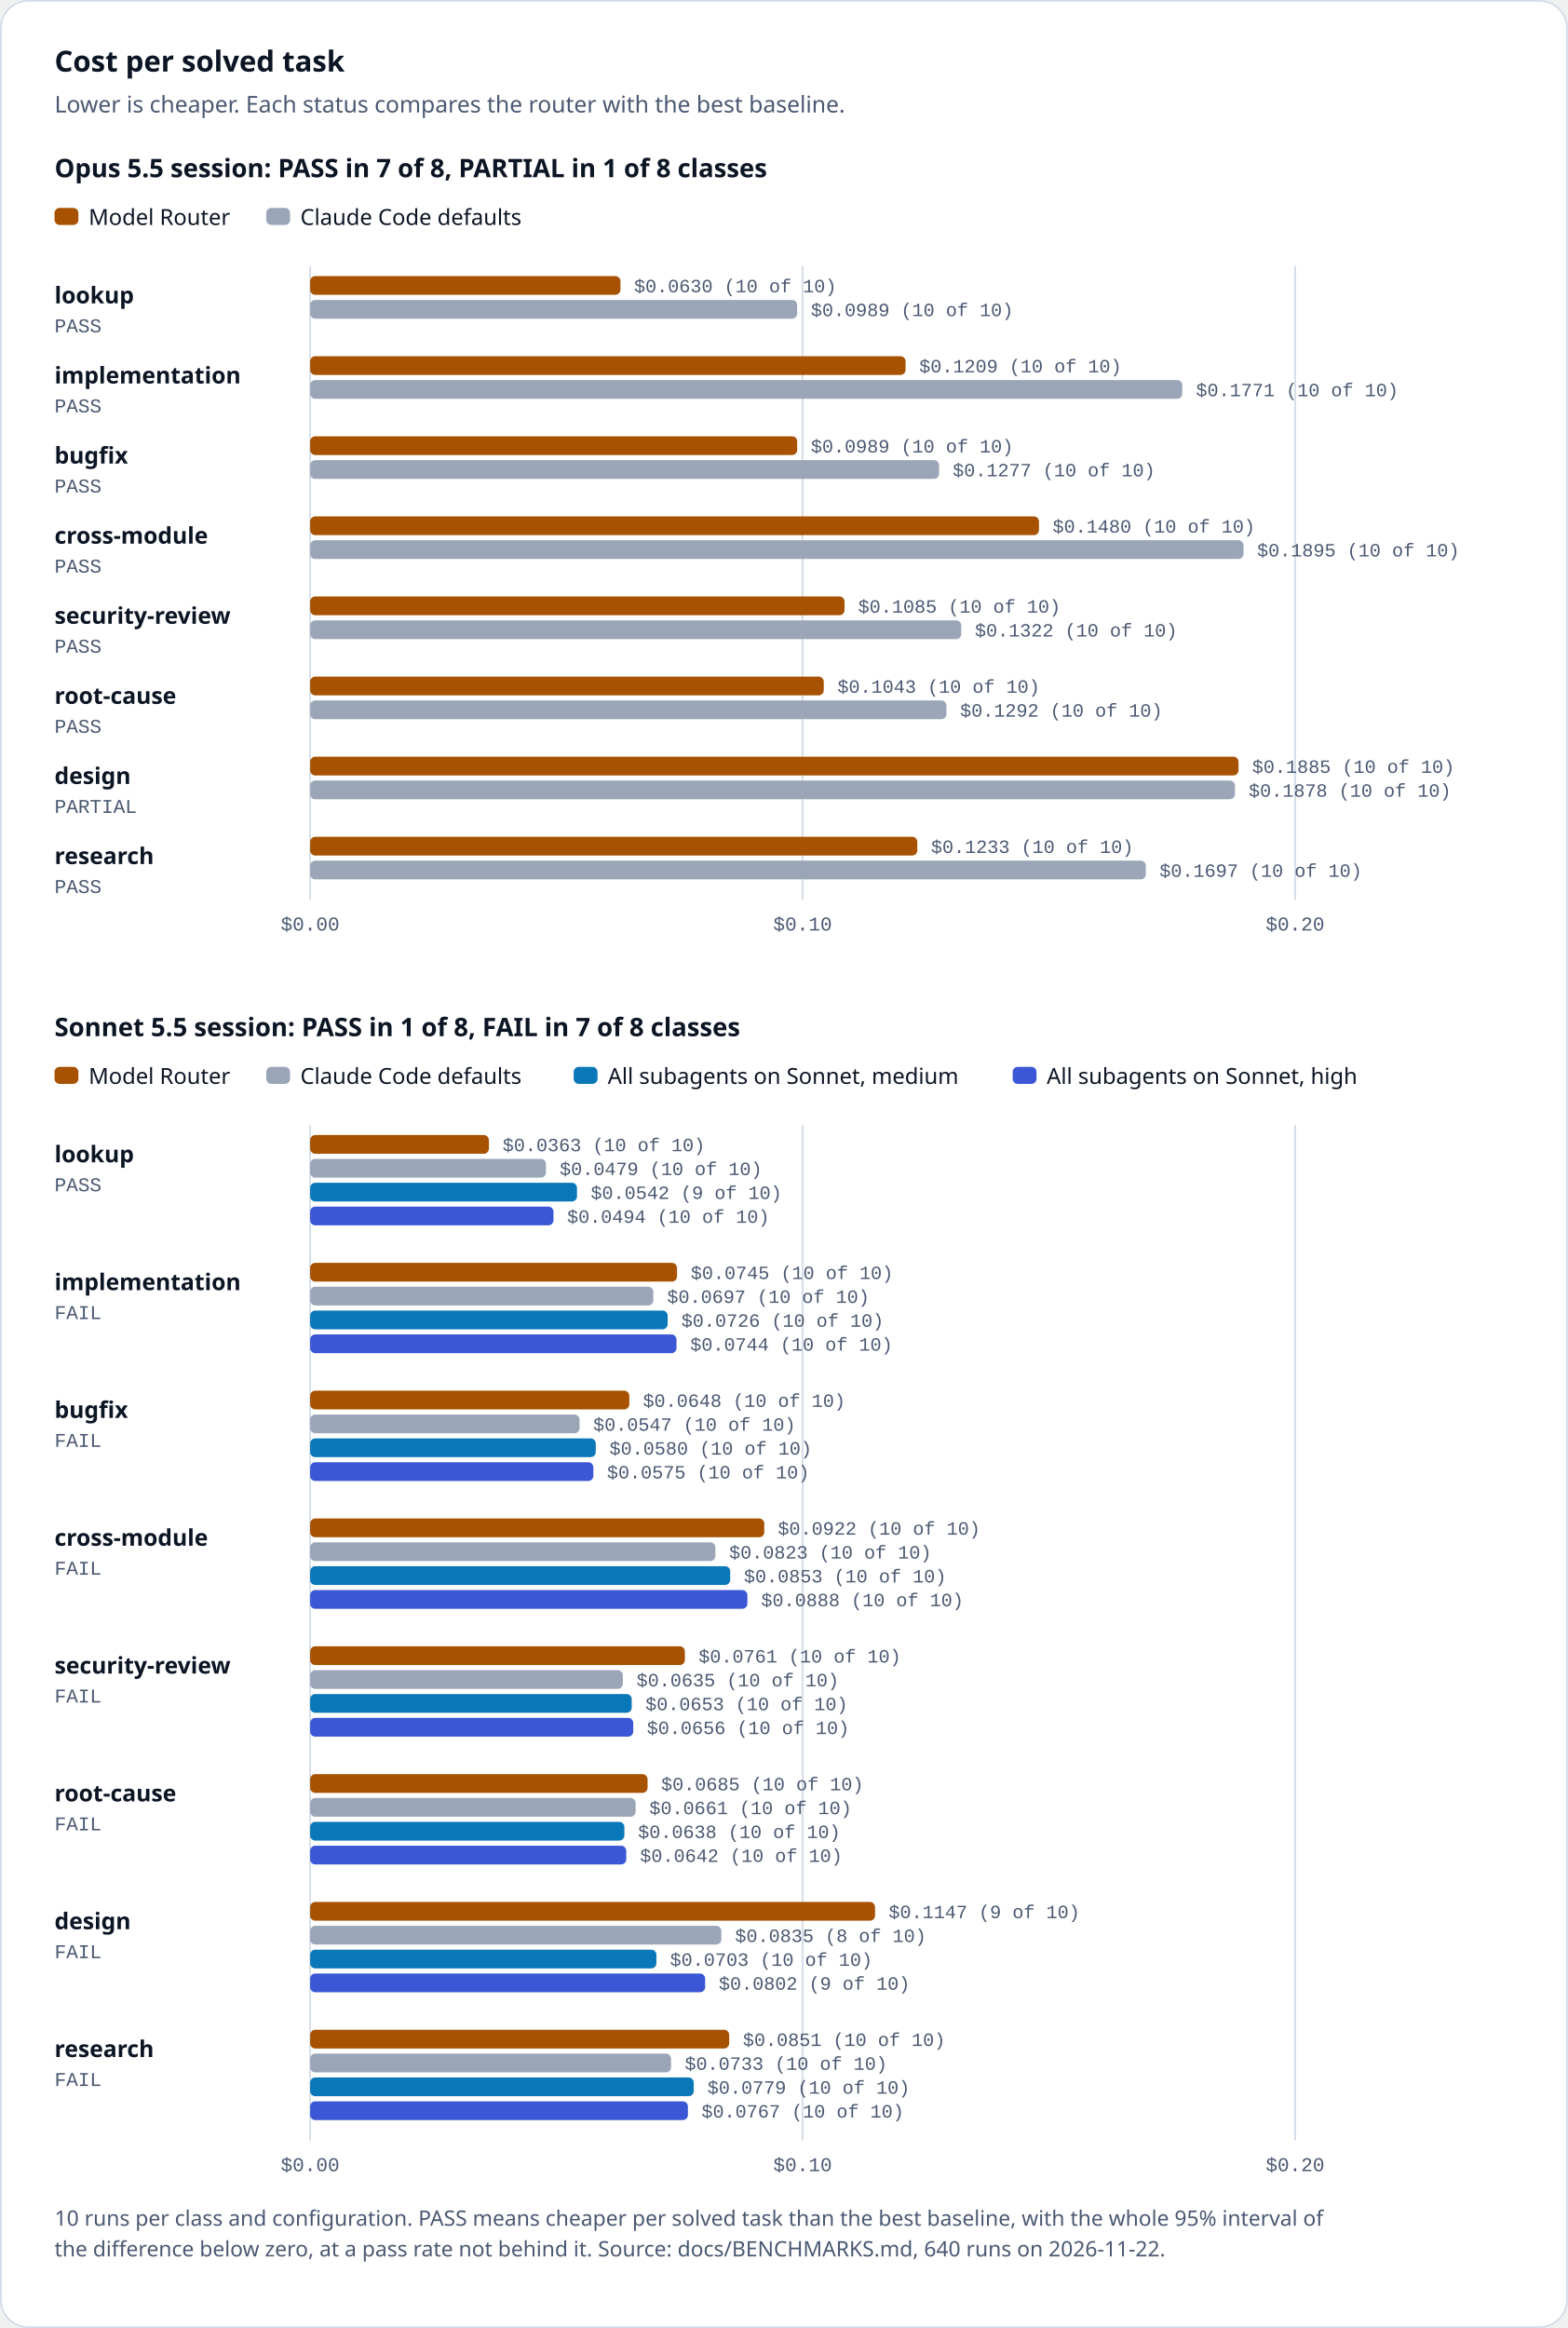
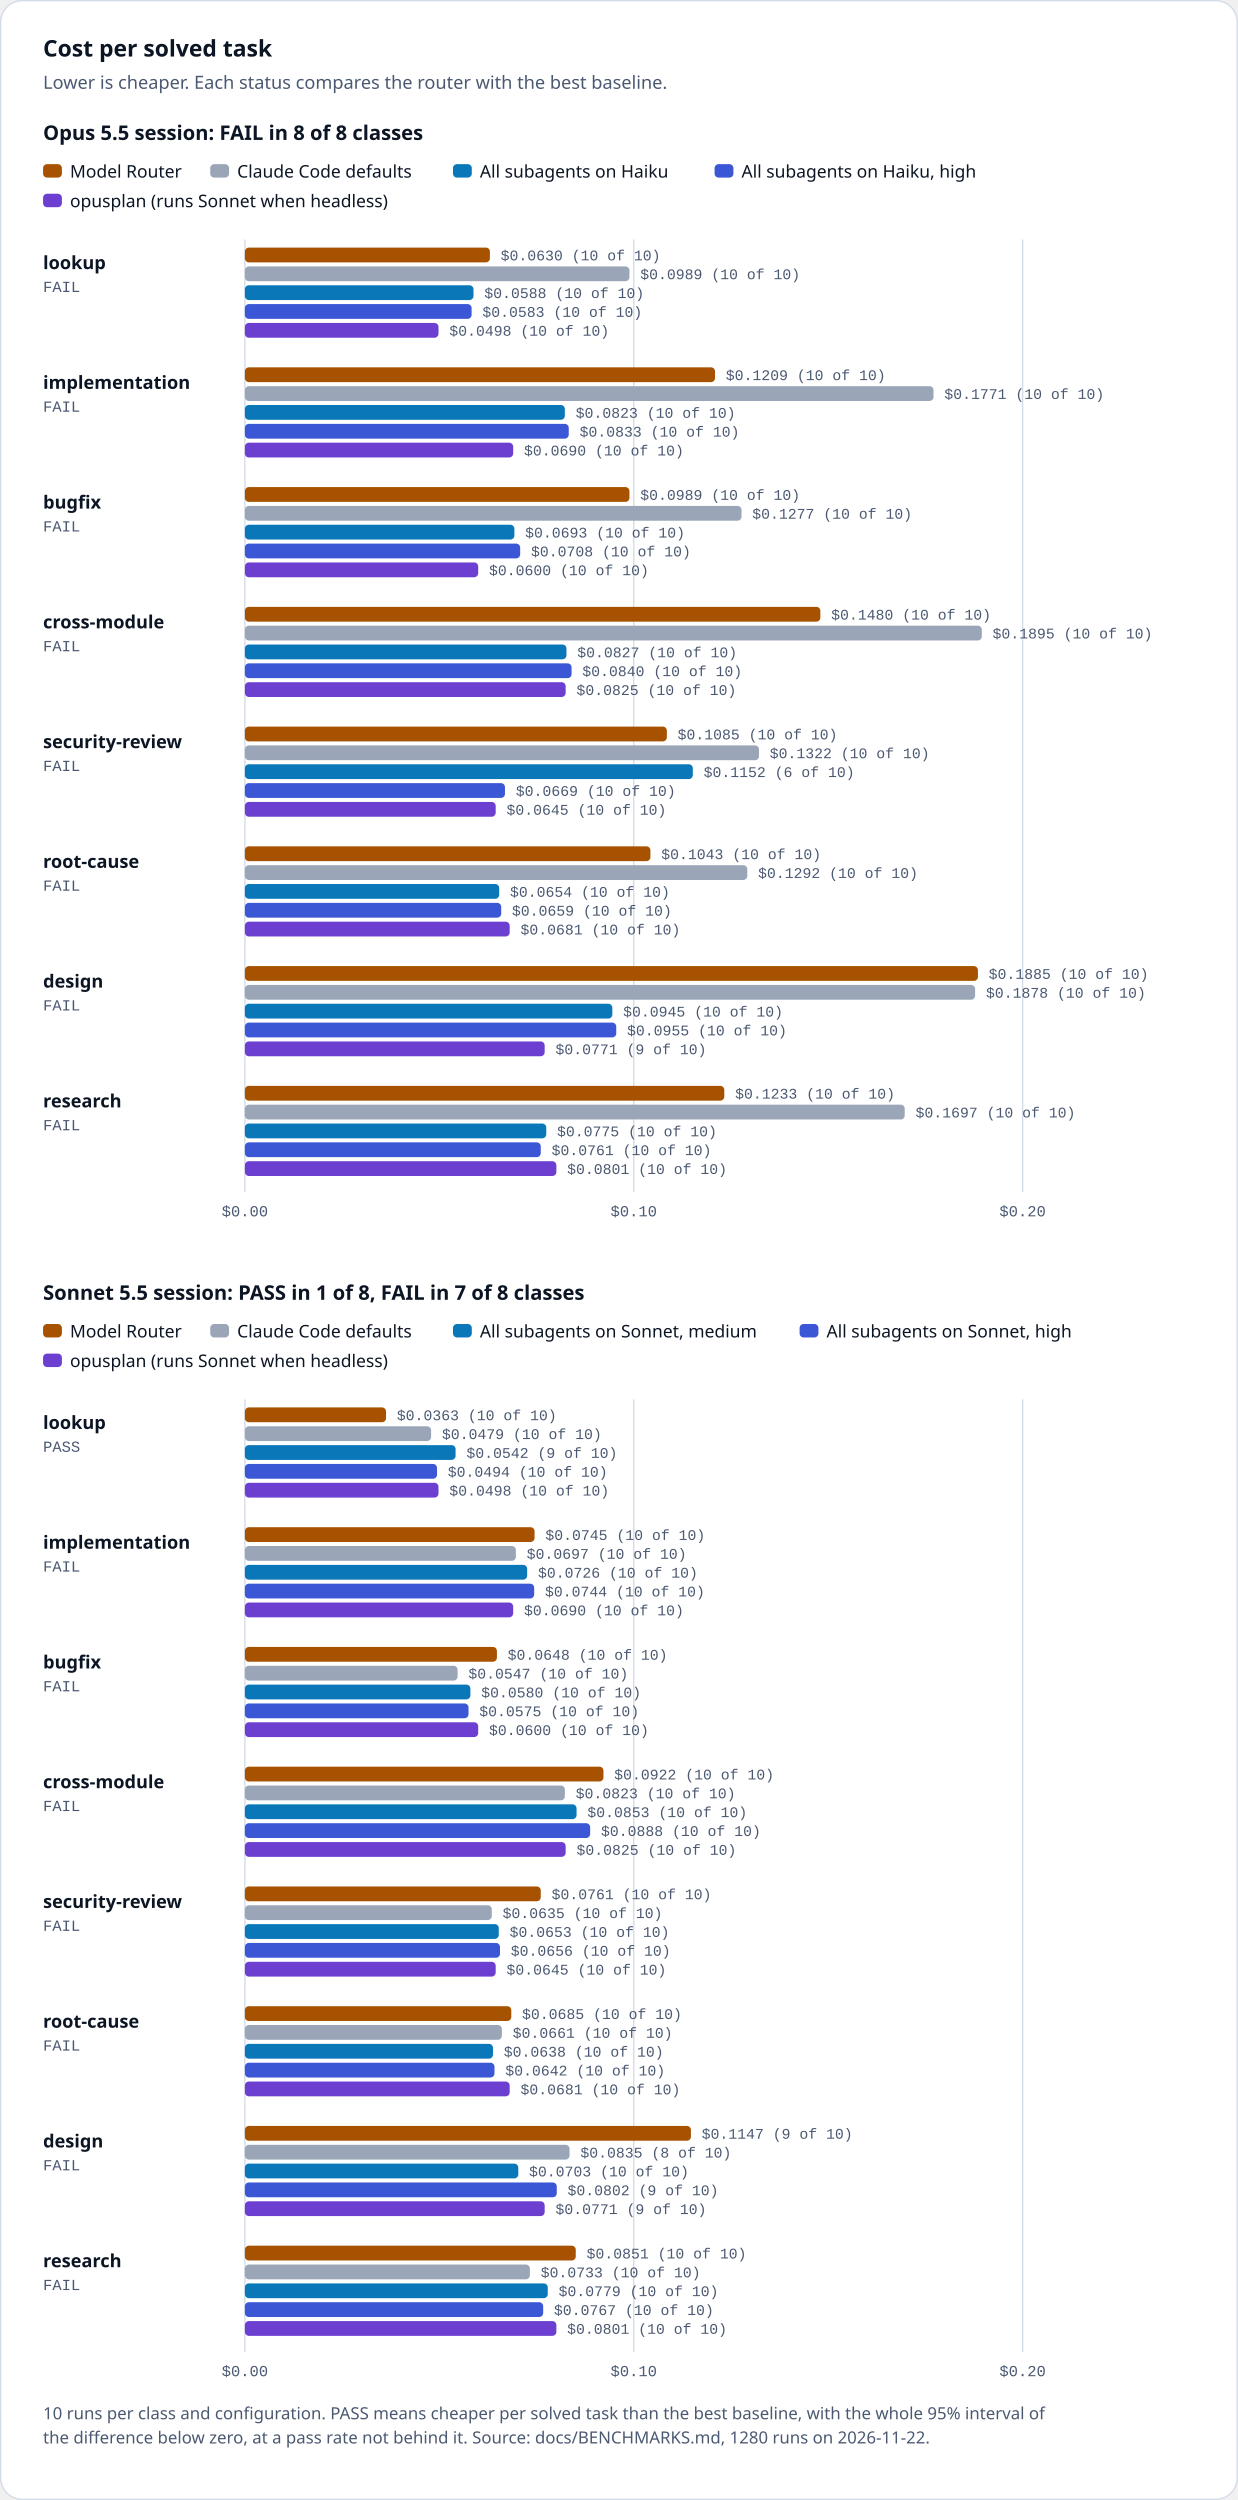
- <svg xmlns="http://www.w3.org/2000/svg" viewBox="0 0 920 1366" width="920" height="1366" role="img" aria-label="Cost per solved task, from docs/BENCHMARKS.md, lower is cheaper. Opus 5.5 session, lookup, PASS: Model Router $0.0630 (10 of 10 solved), Claude Code defaults $0.0989 (10 of 10 solved); Opus 5.5 session, implementation, PASS: Model Router $0.1209 (10 of 10 solved), Claude Code defaults $0.1771 (10 of 10 solved); Opus 5.5 session, bugfix, PASS: Model Router $0.0989 (10 of 10 solved), Claude Code defaults $0.1277 (10 of 10 solved); Opus 5.5 session, cross-module, PASS: Model Router $0.1480 (10 of 10 solved), Claude Code defaults $0.1895 (10 of 10 solved); Opus 5.5 session, security-review, PASS: Model Router $0.1085 (10 of 10 solved), Claude Code defaults $0.1322 (10 of 10 solved); Opus 5.5 session, root-cause, PASS: Model Router $0.1043 (10 of 10 solved), Claude Code defaults $0.1292 (10 of 10 solved); Opus 5.5 session, design, PARTIAL: Model Router $0.1885 (10 of 10 solved), Claude Code defaults $0.1878 (10 of 10 solved); Opus 5.5 session, research, PASS: Model Router $0.1233 (10 of 10 solved), Claude Code defaults $0.1697 (10 of 10 solved); Sonnet 5.5 session, lookup, PASS: Model Router $0.0363 (10 of 10 solved), Claude Code defaults $0.0479 (10 of 10 solved), All subagents on Sonnet, medium $0.0542 (9 of 10 solved), All subagents on Sonnet, high $0.0494 (10 of 10 solved); Sonnet 5.5 session, implementation, FAIL: Model Router $0.0745 (10 of 10 solved), Claude Code defaults $0.0697 (10 of 10 solved), All subagents on Sonnet, medium $0.0726 (10 of 10 solved), All subagents on Sonnet, high $0.0744 (10 of 10 solved); Sonnet 5.5 session, bugfix, FAIL: Model Router $0.0648 (10 of 10 solved), Claude Code defaults $0.0547 (10 of 10 solved), All subagents on Sonnet, medium $0.0580 (10 of 10 solved), All subagents on Sonnet, high $0.0575 (10 of 10 solved); Sonnet 5.5 session, cross-module, FAIL: Model Router $0.0922 (10 of 10 solved), Claude Code defaults $0.0823 (10 of 10 solved), All subagents on Sonnet, medium $0.0853 (10 of 10 solved), All subagents on Sonnet, high $0.0888 (10 of 10 solved); Sonnet 5.5 session, security-review, FAIL: Model Router $0.0761 (10 of 10 solved), Claude Code defaults $0.0635 (10 of 10 solved), All subagents on Sonnet, medium $0.0653 (10 of 10 solved), All subagents on Sonnet, high $0.0656 (10 of 10 solved); Sonnet 5.5 session, root-cause, FAIL: Model Router $0.0685 (10 of 10 solved), Claude Code defaults $0.0661 (10 of 10 solved), All subagents on Sonnet, medium $0.0638 (10 of 10 solved), All subagents on Sonnet, high $0.0642 (10 of 10 solved); Sonnet 5.5 session, design, FAIL: Model Router $0.1147 (9 of 10 solved), Claude Code defaults $0.0835 (8 of 10 solved), All subagents on Sonnet, medium $0.0703 (10 of 10 solved), All subagents on Sonnet, high $0.0802 (9 of 10 solved); Sonnet 5.5 session, research, FAIL: Model Router $0.0851 (10 of 10 solved), Claude Code defaults $0.0733 (10 of 10 solved), All subagents on Sonnet, medium $0.0779 (10 of 10 solved), All subagents on Sonnet, high $0.0767 (10 of 10 solved).">
+ <svg xmlns="http://www.w3.org/2000/svg" viewBox="0 0 920 1858" width="920" height="1858" role="img" aria-label="Cost per solved task, from docs/BENCHMARKS.md, lower is cheaper. Opus 5.5 session, lookup, FAIL: Model Router $0.0630 (10 of 10 solved), Claude Code defaults $0.0989 (10 of 10 solved), All subagents on Haiku $0.0588 (10 of 10 solved), All subagents on Haiku, high $0.0583 (10 of 10 solved), opusplan (runs Sonnet when headless) $0.0498 (10 of 10 solved); Opus 5.5 session, implementation, FAIL: Model Router $0.1209 (10 of 10 solved), Claude Code defaults $0.1771 (10 of 10 solved), All subagents on Haiku $0.0823 (10 of 10 solved), All subagents on Haiku, high $0.0833 (10 of 10 solved), opusplan (runs Sonnet when headless) $0.0690 (10 of 10 solved); Opus 5.5 session, bugfix, FAIL: Model Router $0.0989 (10 of 10 solved), Claude Code defaults $0.1277 (10 of 10 solved), All subagents on Haiku $0.0693 (10 of 10 solved), All subagents on Haiku, high $0.0708 (10 of 10 solved), opusplan (runs Sonnet when headless) $0.0600 (10 of 10 solved); Opus 5.5 session, cross-module, FAIL: Model Router $0.1480 (10 of 10 solved), Claude Code defaults $0.1895 (10 of 10 solved), All subagents on Haiku $0.0827 (10 of 10 solved), All subagents on Haiku, high $0.0840 (10 of 10 solved), opusplan (runs Sonnet when headless) $0.0825 (10 of 10 solved); Opus 5.5 session, security-review, FAIL: Model Router $0.1085 (10 of 10 solved), Claude Code defaults $0.1322 (10 of 10 solved), All subagents on Haiku $0.1152 (6 of 10 solved), All subagents on Haiku, high $0.0669 (10 of 10 solved), opusplan (runs Sonnet when headless) $0.0645 (10 of 10 solved); Opus 5.5 session, root-cause, FAIL: Model Router $0.1043 (10 of 10 solved), Claude Code defaults $0.1292 (10 of 10 solved), All subagents on Haiku $0.0654 (10 of 10 solved), All subagents on Haiku, high $0.0659 (10 of 10 solved), opusplan (runs Sonnet when headless) $0.0681 (10 of 10 solved); Opus 5.5 session, design, FAIL: Model Router $0.1885 (10 of 10 solved), Claude Code defaults $0.1878 (10 of 10 solved), All subagents on Haiku $0.0945 (10 of 10 solved), All subagents on Haiku, high $0.0955 (10 of 10 solved), opusplan (runs Sonnet when headless) $0.0771 (9 of 10 solved); Opus 5.5 session, research, FAIL: Model Router $0.1233 (10 of 10 solved), Claude Code defaults $0.1697 (10 of 10 solved), All subagents on Haiku $0.0775 (10 of 10 solved), All subagents on Haiku, high $0.0761 (10 of 10 solved), opusplan (runs Sonnet when headless) $0.0801 (10 of 10 solved); Sonnet 5.5 session, lookup, PASS: Model Router $0.0363 (10 of 10 solved), Claude Code defaults $0.0479 (10 of 10 solved), All subagents on Sonnet, medium $0.0542 (9 of 10 solved), All subagents on Sonnet, high $0.0494 (10 of 10 solved), opusplan (runs Sonnet when headless) $0.0498 (10 of 10 solved); Sonnet 5.5 session, implementation, FAIL: Model Router $0.0745 (10 of 10 solved), Claude Code defaults $0.0697 (10 of 10 solved), All subagents on Sonnet, medium $0.0726 (10 of 10 solved), All subagents on Sonnet, high $0.0744 (10 of 10 solved), opusplan (runs Sonnet when headless) $0.0690 (10 of 10 solved); Sonnet 5.5 session, bugfix, FAIL: Model Router $0.0648 (10 of 10 solved), Claude Code defaults $0.0547 (10 of 10 solved), All subagents on Sonnet, medium $0.0580 (10 of 10 solved), All subagents on Sonnet, high $0.0575 (10 of 10 solved), opusplan (runs Sonnet when headless) $0.0600 (10 of 10 solved); Sonnet 5.5 session, cross-module, FAIL: Model Router $0.0922 (10 of 10 solved), Claude Code defaults $0.0823 (10 of 10 solved), All subagents on Sonnet, medium $0.0853 (10 of 10 solved), All subagents on Sonnet, high $0.0888 (10 of 10 solved), opusplan (runs Sonnet when headless) $0.0825 (10 of 10 solved); Sonnet 5.5 session, security-review, FAIL: Model Router $0.0761 (10 of 10 solved), Claude Code defaults $0.0635 (10 of 10 solved), All subagents on Sonnet, medium $0.0653 (10 of 10 solved), All subagents on Sonnet, high $0.0656 (10 of 10 solved), opusplan (runs Sonnet when headless) $0.0645 (10 of 10 solved); Sonnet 5.5 session, root-cause, FAIL: Model Router $0.0685 (10 of 10 solved), Claude Code defaults $0.0661 (10 of 10 solved), All subagents on Sonnet, medium $0.0638 (10 of 10 solved), All subagents on Sonnet, high $0.0642 (10 of 10 solved), opusplan (runs Sonnet when headless) $0.0681 (10 of 10 solved); Sonnet 5.5 session, design, FAIL: Model Router $0.1147 (9 of 10 solved), Claude Code defaults $0.0835 (8 of 10 solved), All subagents on Sonnet, medium $0.0703 (10 of 10 solved), All subagents on Sonnet, high $0.0802 (9 of 10 solved), opusplan (runs Sonnet when headless) $0.0771 (9 of 10 solved); Sonnet 5.5 session, research, FAIL: Model Router $0.0851 (10 of 10 solved), Claude Code defaults $0.0733 (10 of 10 solved), All subagents on Sonnet, medium $0.0779 (10 of 10 solved), All subagents on Sonnet, high $0.0767 (10 of 10 solved), opusplan (runs Sonnet when headless) $0.0801 (10 of 10 solved).">
  <style>text{font-family:-apple-system, BlinkMacSystemFont, "Segoe UI", "Noto Sans", Helvetica, Arial, sans-serif}.mono{font-family:ui-monospace, SFMono-Regular, "SF Mono", Menlo, Consolas, "Liberation Mono", monospace}.b{font-weight:600}.rail{stroke:#C9D4E4}.tilehalo{stroke:#0C1524}.bg{fill:#F4F7FB}.card{fill:#FFFFFF;stroke:#D2DBE7}.ink{fill:#0C1524}.mut{fill:#4A5871}.faint{fill:#E7EDF5}.ln{stroke:#D2DBE7}.lnm{stroke:#4A5871}.inks{stroke:#0C1524}.rt{fill:#A65200}.rts{stroke:#A65200}.rtsoft{fill:#FFF1DE}.halo{stroke:#FFFFFF}.haloc{stroke:#F4F7FB}.tile{fill:#0C1524;stroke:#0C1524}.stop0{stop-color:#FFFFFF}.stop1{stop-color:#F4F7FB}.tag{fill:#FFFFFF}.r1{fill:#0E8C6F}.r1s{stroke:#0E8C6F}.r2{fill:#0A78B8}.r2s{stroke:#0A78B8}.r3{fill:#3B57D6}.r3s{stroke:#3B57D6}.r4{fill:#6D3FD1}.r4s{stroke:#6D3FD1}.r5{fill:#A72C8A}.r5s{stroke:#A72C8A}@media (prefers-color-scheme: dark){.bg{fill:#0A101B}.card{fill:#0F1828;stroke:#26344B}.ink{fill:#E7EDF6}.mut{fill:#9BA9BD}.faint{fill:#1A263A}.ln{stroke:#26344B}.lnm{stroke:#9BA9BD}.inks{stroke:#E7EDF6}.rt{fill:#FFB23E}.rts{stroke:#FFB23E}.rtsoft{fill:#33260F}.halo{stroke:#0F1828}.haloc{stroke:#0A101B}.tile{fill:#13203A;stroke:#2C3E60}.stop0{stop-color:#0F1828}.stop1{stop-color:#0A101B}.tag{fill:#0C1524}.r1{fill:#38D3A8}.r1s{stroke:#38D3A8}.r2{fill:#45B4F2}.r2s{stroke:#45B4F2}.r3{fill:#8196FF}.r3s{stroke:#8196FF}.r4{fill:#AA8BFF}.r4s{stroke:#AA8BFF}.r5{fill:#F27BCD}.r5s{stroke:#F27BCD}}.faintbar{fill:#9AA6B8}@media (prefers-color-scheme: dark){.faintbar{fill:#5B6880}}.bar{transform-box:fill-box;transform-origin:0% 50%;animation:grow 1.1s cubic-bezier(.2,.7,.2,1) both}@keyframes grow{0%{transform:scaleX(0)}100%{transform:scaleX(1)}}@media (prefers-reduced-motion: reduce){*{animation:none!important}}</style>
-   <rect x="0.5" y="0.5" width="919" height="1365" rx="16" class="card" />
+   <rect x="0.5" y="0.5" width="919" height="1857" rx="16" class="card" />
  <text x="32" y="42" class="ink b" font-size="17">Cost per solved task</text>
  <text x="32" y="66" class="mut" font-size="13.5">Lower is cheaper. Each status compares the router with the best baseline.</text>
-   <text x="32" y="104" class="ink b" font-size="15">Opus 5.5 session: PASS in 7 of 8, PARTIAL in 1 of 8 classes</text>
+   <text x="32" y="104" class="ink b" font-size="15">Opus 5.5 session: FAIL in 8 of 8 classes</text>
  <rect x="32" y="122" width="14" height="10" rx="3" class="rt" />
  <text x="52" y="132" class="ink" font-size="13">Model Router</text>
  <rect x="156.24" y="122" width="14" height="10" rx="3" class="faintbar" />
  <text x="176.24" y="132" class="ink" font-size="13">Claude Code defaults</text>
-   <path d="M182.0 156V528" class="ln" stroke-width="1" />
-   <text x="182" y="546" class="mono mut" font-size="11.5" text-anchor="middle">$0.00</text>
-   <path d="M471.0 156V528" class="ln" stroke-width="1" />
-   <text x="471" y="546" class="mono mut" font-size="11.5" text-anchor="middle">$0.10</text>
-   <path d="M760.0 156V528" class="ln" stroke-width="1" />
-   <text x="760" y="546" class="mono mut" font-size="11.5" text-anchor="middle">$0.20</text>
-   <text x="32" y="178" class="ink b" font-size="13.5">lookup</text>
-   <text x="32" y="195" class="mono mut" font-size="11.5">PASS</text>
-   <rect x="182" y="162" width="182.1" height="11" rx="3" class="rt bar" style="animation-delay:0.00s" />
-   <text x="372.07" y="171.5" class="mono mut" font-size="11">$0.0630 (10 of 10)</text>
-   <rect x="182" y="176" width="285.8" height="11" rx="3" class="faintbar bar" style="animation-delay:0.05s" />
-   <text x="475.821" y="185.5" class="mono mut" font-size="11">$0.0989 (10 of 10)</text>
-   <text x="32" y="225" class="ink b" font-size="13.5">implementation</text>
-   <text x="32" y="242" class="mono mut" font-size="11.5">PASS</text>
-   <rect x="182" y="209" width="349.4" height="11" rx="3" class="rt bar" style="animation-delay:0.04s" />
-   <text x="539.401" y="218.5" class="mono mut" font-size="11">$0.1209 (10 of 10)</text>
-   <rect x="182" y="223" width="511.8" height="11" rx="3" class="faintbar bar" style="animation-delay:0.09s" />
-   <text x="701.819" y="232.5" class="mono mut" font-size="11">$0.1771 (10 of 10)</text>
-   <text x="32" y="272" class="ink b" font-size="13.5">bugfix</text>
-   <text x="32" y="289" class="mono mut" font-size="11.5">PASS</text>
-   <rect x="182" y="256" width="285.8" height="11" rx="3" class="rt bar" style="animation-delay:0.08s" />
-   <text x="475.821" y="265.5" class="mono mut" font-size="11">$0.0989 (10 of 10)</text>
-   <rect x="182" y="270" width="369.1" height="11" rx="3" class="faintbar bar" style="animation-delay:0.13s" />
-   <text x="559.053" y="279.5" class="mono mut" font-size="11">$0.1277 (10 of 10)</text>
-   <text x="32" y="319" class="ink b" font-size="13.5">cross-module</text>
-   <text x="32" y="336" class="mono mut" font-size="11.5">PASS</text>
-   <rect x="182" y="303" width="427.7" height="11" rx="3" class="rt bar" style="animation-delay:0.12s" />
-   <text x="617.72" y="312.5" class="mono mut" font-size="11">$0.1480 (10 of 10)</text>
-   <rect x="182" y="317" width="547.7" height="11" rx="3" class="faintbar bar" style="animation-delay:0.17s" />
-   <text x="737.655" y="326.5" class="mono mut" font-size="11">$0.1895 (10 of 10)</text>
-   <text x="32" y="366" class="ink b" font-size="13.5">security-review</text>
-   <text x="32" y="383" class="mono mut" font-size="11.5">PASS</text>
-   <rect x="182" y="350" width="313.6" height="11" rx="3" class="rt bar" style="animation-delay:0.16s" />
-   <text x="503.565" y="359.5" class="mono mut" font-size="11">$0.1085 (10 of 10)</text>
-   <rect x="182" y="364" width="382.1" height="11" rx="3" class="faintbar bar" style="animation-delay:0.21s" />
-   <text x="572.058" y="373.5" class="mono mut" font-size="11">$0.1322 (10 of 10)</text>
-   <text x="32" y="413" class="ink b" font-size="13.5">root-cause</text>
-   <text x="32" y="430" class="mono mut" font-size="11.5">PASS</text>
-   <rect x="182" y="397" width="301.4" height="11" rx="3" class="rt bar" style="animation-delay:0.20s" />
-   <text x="491.427" y="406.5" class="mono mut" font-size="11">$0.1043 (10 of 10)</text>
-   <rect x="182" y="411" width="373.4" height="11" rx="3" class="faintbar bar" style="animation-delay:0.25s" />
-   <text x="563.388" y="420.5" class="mono mut" font-size="11">$0.1292 (10 of 10)</text>
-   <text x="32" y="460" class="ink b" font-size="13.5">design</text>
-   <text x="32" y="477" class="mono mut" font-size="11.5">PARTIAL</text>
-   <rect x="182" y="444" width="544.8" height="11" rx="3" class="rt bar" style="animation-delay:0.24s" />
-   <text x="734.765" y="453.5" class="mono mut" font-size="11">$0.1885 (10 of 10)</text>
-   <rect x="182" y="458" width="542.7" height="11" rx="3" class="faintbar bar" style="animation-delay:0.29s" />
-   <text x="732.742" y="467.5" class="mono mut" font-size="11">$0.1878 (10 of 10)</text>
-   <text x="32" y="507" class="ink b" font-size="13.5">research</text>
-   <text x="32" y="524" class="mono mut" font-size="11.5">PASS</text>
-   <rect x="182" y="491" width="356.3" height="11" rx="3" class="rt bar" style="animation-delay:0.28s" />
-   <text x="546.337" y="500.5" class="mono mut" font-size="11">$0.1233 (10 of 10)</text>
-   <rect x="182" y="505" width="490.4" height="11" rx="3" class="faintbar bar" style="animation-delay:0.33s" />
-   <text x="680.433" y="514.5" class="mono mut" font-size="11">$0.1697 (10 of 10)</text>
-   <text x="32" y="608" class="ink b" font-size="15">Sonnet 5.5 session: PASS in 1 of 8, FAIL in 7 of 8 classes</text>
-   <rect x="32" y="626" width="14" height="10" rx="3" class="rt" />
-   <text x="52" y="636" class="ink" font-size="13">Model Router</text>
-   <rect x="156.24" y="626" width="14" height="10" rx="3" class="faintbar" />
-   <text x="176.24" y="636" class="ink" font-size="13">Claude Code defaults</text>
-   <rect x="336.64" y="626" width="14" height="10" rx="3" class="r2" />
-   <text x="356.64" y="636" class="ink" font-size="13">All subagents on Sonnet, medium</text>
-   <rect x="594.26" y="626" width="14" height="10" rx="3" class="r3" />
-   <text x="614.26" y="636" class="ink" font-size="13">All subagents on Sonnet, high</text>
-   <path d="M182.0 660V1256" class="ln" stroke-width="1" />
-   <text x="182" y="1274" class="mono mut" font-size="11.5" text-anchor="middle">$0.00</text>
-   <path d="M471.0 660V1256" class="ln" stroke-width="1" />
-   <text x="471" y="1274" class="mono mut" font-size="11.5" text-anchor="middle">$0.10</text>
-   <path d="M760.0 660V1256" class="ln" stroke-width="1" />
-   <text x="760" y="1274" class="mono mut" font-size="11.5" text-anchor="middle">$0.20</text>
-   <text x="32" y="682" class="ink b" font-size="13.5">lookup</text>
-   <text x="32" y="699" class="mono mut" font-size="11.5">PASS</text>
-   <rect x="182" y="666" width="104.9" height="11" rx="3" class="rt bar" style="animation-delay:0.32s" />
-   <text x="294.907" y="675.5" class="mono mut" font-size="11">$0.0363 (10 of 10)</text>
-   <rect x="182" y="680" width="138.4" height="11" rx="3" class="faintbar bar" style="animation-delay:0.37s" />
-   <text x="328.431" y="689.5" class="mono mut" font-size="11">$0.0479 (10 of 10)</text>
-   <rect x="182" y="694" width="156.6" height="11" rx="3" class="r2 bar" style="animation-delay:0.42s" />
-   <text x="346.638" y="703.5" class="mono mut" font-size="11">$0.0542 (9 of 10)</text>
-   <rect x="182" y="708" width="142.8" height="11" rx="3" class="r3 bar" style="animation-delay:0.47s" />
-   <text x="332.766" y="717.5" class="mono mut" font-size="11">$0.0494 (10 of 10)</text>
-   <text x="32" y="757" class="ink b" font-size="13.5">implementation</text>
-   <text x="32" y="774" class="mono mut" font-size="11.5">FAIL</text>
-   <rect x="182" y="741" width="215.3" height="11" rx="3" class="rt bar" style="animation-delay:0.36s" />
-   <text x="405.305" y="750.5" class="mono mut" font-size="11">$0.0745 (10 of 10)</text>
-   <rect x="182" y="755" width="201.4" height="11" rx="3" class="faintbar bar" style="animation-delay:0.41s" />
-   <text x="391.433" y="764.5" class="mono mut" font-size="11">$0.0697 (10 of 10)</text>
-   <rect x="182" y="769" width="209.8" height="11" rx="3" class="r2 bar" style="animation-delay:0.46s" />
-   <text x="399.814" y="778.5" class="mono mut" font-size="11">$0.0726 (10 of 10)</text>
-   <rect x="182" y="783" width="215.0" height="11" rx="3" class="r3 bar" style="animation-delay:0.51s" />
-   <text x="405.016" y="792.5" class="mono mut" font-size="11">$0.0744 (10 of 10)</text>
-   <text x="32" y="832" class="ink b" font-size="13.5">bugfix</text>
-   <text x="32" y="849" class="mono mut" font-size="11.5">FAIL</text>
-   <rect x="182" y="816" width="187.3" height="11" rx="3" class="rt bar" style="animation-delay:0.40s" />
-   <text x="377.272" y="825.5" class="mono mut" font-size="11">$0.0648 (10 of 10)</text>
-   <rect x="182" y="830" width="158.1" height="11" rx="3" class="faintbar bar" style="animation-delay:0.45s" />
-   <text x="348.083" y="839.5" class="mono mut" font-size="11">$0.0547 (10 of 10)</text>
-   <rect x="182" y="844" width="167.6" height="11" rx="3" class="r2 bar" style="animation-delay:0.50s" />
-   <text x="357.62" y="853.5" class="mono mut" font-size="11">$0.0580 (10 of 10)</text>
-   <rect x="182" y="858" width="166.2" height="11" rx="3" class="r3 bar" style="animation-delay:0.55s" />
-   <text x="356.175" y="867.5" class="mono mut" font-size="11">$0.0575 (10 of 10)</text>
-   <text x="32" y="907" class="ink b" font-size="13.5">cross-module</text>
-   <text x="32" y="924" class="mono mut" font-size="11.5">FAIL</text>
-   <rect x="182" y="891" width="266.5" height="11" rx="3" class="rt bar" style="animation-delay:0.44s" />
-   <text x="456.458" y="900.5" class="mono mut" font-size="11">$0.0922 (10 of 10)</text>
-   <rect x="182" y="905" width="237.8" height="11" rx="3" class="faintbar bar" style="animation-delay:0.49s" />
-   <text x="427.847" y="914.5" class="mono mut" font-size="11">$0.0823 (10 of 10)</text>
-   <rect x="182" y="919" width="246.5" height="11" rx="3" class="r2 bar" style="animation-delay:0.54s" />
-   <text x="436.517" y="928.5" class="mono mut" font-size="11">$0.0853 (10 of 10)</text>
-   <rect x="182" y="933" width="256.6" height="11" rx="3" class="r3 bar" style="animation-delay:0.59s" />
-   <text x="446.632" y="942.5" class="mono mut" font-size="11">$0.0888 (10 of 10)</text>
-   <text x="32" y="982" class="ink b" font-size="13.5">security-review</text>
-   <text x="32" y="999" class="mono mut" font-size="11.5">FAIL</text>
-   <rect x="182" y="966" width="219.9" height="11" rx="3" class="rt bar" style="animation-delay:0.48s" />
-   <text x="409.929" y="975.5" class="mono mut" font-size="11">$0.0761 (10 of 10)</text>
-   <rect x="182" y="980" width="183.5" height="11" rx="3" class="faintbar bar" style="animation-delay:0.53s" />
-   <text x="373.515" y="989.5" class="mono mut" font-size="11">$0.0635 (10 of 10)</text>
-   <rect x="182" y="994" width="188.7" height="11" rx="3" class="r2 bar" style="animation-delay:0.58s" />
-   <text x="378.717" y="1003.5" class="mono mut" font-size="11">$0.0653 (10 of 10)</text>
-   <rect x="182" y="1008" width="189.6" height="11" rx="3" class="r3 bar" style="animation-delay:0.63s" />
-   <text x="379.584" y="1017.5" class="mono mut" font-size="11">$0.0656 (10 of 10)</text>
-   <text x="32" y="1057" class="ink b" font-size="13.5">root-cause</text>
-   <text x="32" y="1074" class="mono mut" font-size="11.5">FAIL</text>
-   <rect x="182" y="1041" width="198.0" height="11" rx="3" class="rt bar" style="animation-delay:0.52s" />
-   <text x="387.965" y="1050.5" class="mono mut" font-size="11">$0.0685 (10 of 10)</text>
-   <rect x="182" y="1055" width="191.0" height="11" rx="3" class="faintbar bar" style="animation-delay:0.57s" />
-   <text x="381.029" y="1064.5" class="mono mut" font-size="11">$0.0661 (10 of 10)</text>
-   <rect x="182" y="1069" width="184.4" height="11" rx="3" class="r2 bar" style="animation-delay:0.62s" />
-   <text x="374.382" y="1078.5" class="mono mut" font-size="11">$0.0638 (10 of 10)</text>
-   <rect x="182" y="1083" width="185.5" height="11" rx="3" class="r3 bar" style="animation-delay:0.67s" />
-   <text x="375.538" y="1092.5" class="mono mut" font-size="11">$0.0642 (10 of 10)</text>
-   <text x="32" y="1132" class="ink b" font-size="13.5">design</text>
-   <text x="32" y="1149" class="mono mut" font-size="11.5">FAIL</text>
-   <rect x="182" y="1116" width="331.5" height="11" rx="3" class="rt bar" style="animation-delay:0.56s" />
-   <text x="521.483" y="1125.5" class="mono mut" font-size="11">$0.1147 (9 of 10)</text>
-   <rect x="182" y="1130" width="241.3" height="11" rx="3" class="faintbar bar" style="animation-delay:0.61s" />
-   <text x="431.315" y="1139.5" class="mono mut" font-size="11">$0.0835 (8 of 10)</text>
-   <rect x="182" y="1144" width="203.2" height="11" rx="3" class="r2 bar" style="animation-delay:0.66s" />
-   <text x="393.167" y="1153.5" class="mono mut" font-size="11">$0.0703 (10 of 10)</text>
-   <rect x="182" y="1158" width="231.8" height="11" rx="3" class="r3 bar" style="animation-delay:0.71s" />
-   <text x="421.778" y="1167.5" class="mono mut" font-size="11">$0.0802 (9 of 10)</text>
-   <text x="32" y="1207" class="ink b" font-size="13.5">research</text>
-   <text x="32" y="1224" class="mono mut" font-size="11.5">FAIL</text>
-   <rect x="182" y="1191" width="245.9" height="11" rx="3" class="rt bar" style="animation-delay:0.60s" />
-   <text x="435.939" y="1200.5" class="mono mut" font-size="11">$0.0851 (10 of 10)</text>
-   <rect x="182" y="1205" width="211.8" height="11" rx="3" class="faintbar bar" style="animation-delay:0.65s" />
-   <text x="401.837" y="1214.5" class="mono mut" font-size="11">$0.0733 (10 of 10)</text>
-   <rect x="182" y="1219" width="225.1" height="11" rx="3" class="r2 bar" style="animation-delay:0.70s" />
-   <text x="415.131" y="1228.5" class="mono mut" font-size="11">$0.0779 (10 of 10)</text>
-   <rect x="182" y="1233" width="221.7" height="11" rx="3" class="r3 bar" style="animation-delay:0.75s" />
-   <text x="411.663" y="1242.5" class="mono mut" font-size="11">$0.0767 (10 of 10)</text>
-   <text x="32" y="1306" class="mut" font-size="12.5">10 runs per class and configuration. PASS means cheaper per solved task than the best baseline, with the whole 95% interval of</text>
-   <text x="32" y="1324" class="mut" font-size="12.5">the difference below zero, at a pass rate not behind it. Source: docs/BENCHMARKS.md, 640 runs on 2026-11-22.</text>
+   <rect x="336.64" y="122" width="14" height="10" rx="3" class="r2" />
+   <text x="356.64" y="132" class="ink" font-size="13">All subagents on Haiku</text>
+   <rect x="531.08" y="122" width="14" height="10" rx="3" class="r3" />
+   <text x="551.08" y="132" class="ink" font-size="13">All subagents on Haiku, high</text>
+   <rect x="32" y="144" width="14" height="10" rx="3" class="r4" />
+   <text x="52" y="154" class="ink" font-size="13">opusplan (runs Sonnet when headless)</text>
+   <path d="M182.0 178V886" class="ln" stroke-width="1" />
+   <text x="182" y="904" class="mono mut" font-size="11.5" text-anchor="middle">$0.00</text>
+   <path d="M471.0 178V886" class="ln" stroke-width="1" />
+   <text x="471" y="904" class="mono mut" font-size="11.5" text-anchor="middle">$0.10</text>
+   <path d="M760.0 178V886" class="ln" stroke-width="1" />
+   <text x="760" y="904" class="mono mut" font-size="11.5" text-anchor="middle">$0.20</text>
+   <text x="32" y="200" class="ink b" font-size="13.5">lookup</text>
+   <text x="32" y="217" class="mono mut" font-size="11.5">FAIL</text>
+   <rect x="182" y="184" width="182.1" height="11" rx="3" class="rt bar" style="animation-delay:0.00s" />
+   <text x="372.07" y="193.5" class="mono mut" font-size="11">$0.0630 (10 of 10)</text>
+   <rect x="182" y="198" width="285.8" height="11" rx="3" class="faintbar bar" style="animation-delay:0.05s" />
+   <text x="475.821" y="207.5" class="mono mut" font-size="11">$0.0989 (10 of 10)</text>
+   <rect x="182" y="212" width="169.9" height="11" rx="3" class="r2 bar" style="animation-delay:0.10s" />
+   <text x="359.932" y="221.5" class="mono mut" font-size="11">$0.0588 (10 of 10)</text>
+   <rect x="182" y="226" width="168.5" height="11" rx="3" class="r3 bar" style="animation-delay:0.15s" />
+   <text x="358.487" y="235.5" class="mono mut" font-size="11">$0.0583 (10 of 10)</text>
+   <rect x="182" y="240" width="143.9" height="11" rx="3" class="r4 bar" style="animation-delay:0.20s" />
+   <text x="333.922" y="249.5" class="mono mut" font-size="11">$0.0498 (10 of 10)</text>
+   <text x="32" y="289" class="ink b" font-size="13.5">implementation</text>
+   <text x="32" y="306" class="mono mut" font-size="11.5">FAIL</text>
+   <rect x="182" y="273" width="349.4" height="11" rx="3" class="rt bar" style="animation-delay:0.04s" />
+   <text x="539.401" y="282.5" class="mono mut" font-size="11">$0.1209 (10 of 10)</text>
+   <rect x="182" y="287" width="511.8" height="11" rx="3" class="faintbar bar" style="animation-delay:0.09s" />
+   <text x="701.819" y="296.5" class="mono mut" font-size="11">$0.1771 (10 of 10)</text>
+   <rect x="182" y="301" width="237.8" height="11" rx="3" class="r2 bar" style="animation-delay:0.14s" />
+   <text x="427.847" y="310.5" class="mono mut" font-size="11">$0.0823 (10 of 10)</text>
+   <rect x="182" y="315" width="240.7" height="11" rx="3" class="r3 bar" style="animation-delay:0.19s" />
+   <text x="430.737" y="324.5" class="mono mut" font-size="11">$0.0833 (10 of 10)</text>
+   <rect x="182" y="329" width="199.4" height="11" rx="3" class="r4 bar" style="animation-delay:0.24s" />
+   <text x="389.41" y="338.5" class="mono mut" font-size="11">$0.0690 (10 of 10)</text>
+   <text x="32" y="378" class="ink b" font-size="13.5">bugfix</text>
+   <text x="32" y="395" class="mono mut" font-size="11.5">FAIL</text>
+   <rect x="182" y="362" width="285.8" height="11" rx="3" class="rt bar" style="animation-delay:0.08s" />
+   <text x="475.821" y="371.5" class="mono mut" font-size="11">$0.0989 (10 of 10)</text>
+   <rect x="182" y="376" width="369.1" height="11" rx="3" class="faintbar bar" style="animation-delay:0.13s" />
+   <text x="559.053" y="385.5" class="mono mut" font-size="11">$0.1277 (10 of 10)</text>
+   <rect x="182" y="390" width="200.3" height="11" rx="3" class="r2 bar" style="animation-delay:0.18s" />
+   <text x="390.277" y="399.5" class="mono mut" font-size="11">$0.0693 (10 of 10)</text>
+   <rect x="182" y="404" width="204.6" height="11" rx="3" class="r3 bar" style="animation-delay:0.23s" />
+   <text x="394.612" y="413.5" class="mono mut" font-size="11">$0.0708 (10 of 10)</text>
+   <rect x="182" y="418" width="173.4" height="11" rx="3" class="r4 bar" style="animation-delay:0.28s" />
+   <text x="363.4" y="427.5" class="mono mut" font-size="11">$0.0600 (10 of 10)</text>
+   <text x="32" y="467" class="ink b" font-size="13.5">cross-module</text>
+   <text x="32" y="484" class="mono mut" font-size="11.5">FAIL</text>
+   <rect x="182" y="451" width="427.7" height="11" rx="3" class="rt bar" style="animation-delay:0.12s" />
+   <text x="617.72" y="460.5" class="mono mut" font-size="11">$0.1480 (10 of 10)</text>
+   <rect x="182" y="465" width="547.7" height="11" rx="3" class="faintbar bar" style="animation-delay:0.17s" />
+   <text x="737.655" y="474.5" class="mono mut" font-size="11">$0.1895 (10 of 10)</text>
+   <rect x="182" y="479" width="239.0" height="11" rx="3" class="r2 bar" style="animation-delay:0.22s" />
+   <text x="429.003" y="488.5" class="mono mut" font-size="11">$0.0827 (10 of 10)</text>
+   <rect x="182" y="493" width="242.8" height="11" rx="3" class="r3 bar" style="animation-delay:0.27s" />
+   <text x="432.76" y="502.5" class="mono mut" font-size="11">$0.0840 (10 of 10)</text>
+   <rect x="182" y="507" width="238.4" height="11" rx="3" class="r4 bar" style="animation-delay:0.32s" />
+   <text x="428.425" y="516.5" class="mono mut" font-size="11">$0.0825 (10 of 10)</text>
+   <text x="32" y="556" class="ink b" font-size="13.5">security-review</text>
+   <text x="32" y="573" class="mono mut" font-size="11.5">FAIL</text>
+   <rect x="182" y="540" width="313.6" height="11" rx="3" class="rt bar" style="animation-delay:0.16s" />
+   <text x="503.565" y="549.5" class="mono mut" font-size="11">$0.1085 (10 of 10)</text>
+   <rect x="182" y="554" width="382.1" height="11" rx="3" class="faintbar bar" style="animation-delay:0.21s" />
+   <text x="572.058" y="563.5" class="mono mut" font-size="11">$0.1322 (10 of 10)</text>
+   <rect x="182" y="568" width="332.9" height="11" rx="3" class="r2 bar" style="animation-delay:0.26s" />
+   <text x="522.928" y="577.5" class="mono mut" font-size="11">$0.1152 (6 of 10)</text>
+   <rect x="182" y="582" width="193.3" height="11" rx="3" class="r3 bar" style="animation-delay:0.31s" />
+   <text x="383.341" y="591.5" class="mono mut" font-size="11">$0.0669 (10 of 10)</text>
+   <rect x="182" y="596" width="186.4" height="11" rx="3" class="r4 bar" style="animation-delay:0.36s" />
+   <text x="376.405" y="605.5" class="mono mut" font-size="11">$0.0645 (10 of 10)</text>
+   <text x="32" y="645" class="ink b" font-size="13.5">root-cause</text>
+   <text x="32" y="662" class="mono mut" font-size="11.5">FAIL</text>
+   <rect x="182" y="629" width="301.4" height="11" rx="3" class="rt bar" style="animation-delay:0.20s" />
+   <text x="491.427" y="638.5" class="mono mut" font-size="11">$0.1043 (10 of 10)</text>
+   <rect x="182" y="643" width="373.4" height="11" rx="3" class="faintbar bar" style="animation-delay:0.25s" />
+   <text x="563.388" y="652.5" class="mono mut" font-size="11">$0.1292 (10 of 10)</text>
+   <rect x="182" y="657" width="189.0" height="11" rx="3" class="r2 bar" style="animation-delay:0.30s" />
+   <text x="379.006" y="666.5" class="mono mut" font-size="11">$0.0654 (10 of 10)</text>
+   <rect x="182" y="671" width="190.5" height="11" rx="3" class="r3 bar" style="animation-delay:0.35s" />
+   <text x="380.451" y="680.5" class="mono mut" font-size="11">$0.0659 (10 of 10)</text>
+   <rect x="182" y="685" width="196.8" height="11" rx="3" class="r4 bar" style="animation-delay:0.40s" />
+   <text x="386.809" y="694.5" class="mono mut" font-size="11">$0.0681 (10 of 10)</text>
+   <text x="32" y="734" class="ink b" font-size="13.5">design</text>
+   <text x="32" y="751" class="mono mut" font-size="11.5">FAIL</text>
+   <rect x="182" y="718" width="544.8" height="11" rx="3" class="rt bar" style="animation-delay:0.24s" />
+   <text x="734.765" y="727.5" class="mono mut" font-size="11">$0.1885 (10 of 10)</text>
+   <rect x="182" y="732" width="542.7" height="11" rx="3" class="faintbar bar" style="animation-delay:0.29s" />
+   <text x="732.742" y="741.5" class="mono mut" font-size="11">$0.1878 (10 of 10)</text>
+   <rect x="182" y="746" width="273.1" height="11" rx="3" class="r2 bar" style="animation-delay:0.34s" />
+   <text x="463.105" y="755.5" class="mono mut" font-size="11">$0.0945 (10 of 10)</text>
+   <rect x="182" y="760" width="276.0" height="11" rx="3" class="r3 bar" style="animation-delay:0.39s" />
+   <text x="465.995" y="769.5" class="mono mut" font-size="11">$0.0955 (10 of 10)</text>
+   <rect x="182" y="774" width="222.8" height="11" rx="3" class="r4 bar" style="animation-delay:0.44s" />
+   <text x="412.819" y="783.5" class="mono mut" font-size="11">$0.0771 (9 of 10)</text>
+   <text x="32" y="823" class="ink b" font-size="13.5">research</text>
+   <text x="32" y="840" class="mono mut" font-size="11.5">FAIL</text>
+   <rect x="182" y="807" width="356.3" height="11" rx="3" class="rt bar" style="animation-delay:0.28s" />
+   <text x="546.337" y="816.5" class="mono mut" font-size="11">$0.1233 (10 of 10)</text>
+   <rect x="182" y="821" width="490.4" height="11" rx="3" class="faintbar bar" style="animation-delay:0.33s" />
+   <text x="680.433" y="830.5" class="mono mut" font-size="11">$0.1697 (10 of 10)</text>
+   <rect x="182" y="835" width="224.0" height="11" rx="3" class="r2 bar" style="animation-delay:0.38s" />
+   <text x="413.975" y="844.5" class="mono mut" font-size="11">$0.0775 (10 of 10)</text>
+   <rect x="182" y="849" width="219.9" height="11" rx="3" class="r3 bar" style="animation-delay:0.43s" />
+   <text x="409.929" y="858.5" class="mono mut" font-size="11">$0.0761 (10 of 10)</text>
+   <rect x="182" y="863" width="231.5" height="11" rx="3" class="r4 bar" style="animation-delay:0.48s" />
+   <text x="421.489" y="872.5" class="mono mut" font-size="11">$0.0801 (10 of 10)</text>
+   <text x="32" y="966" class="ink b" font-size="15">Sonnet 5.5 session: PASS in 1 of 8, FAIL in 7 of 8 classes</text>
+   <rect x="32" y="984" width="14" height="10" rx="3" class="rt" />
+   <text x="52" y="994" class="ink" font-size="13">Model Router</text>
+   <rect x="156.24" y="984" width="14" height="10" rx="3" class="faintbar" />
+   <text x="176.24" y="994" class="ink" font-size="13">Claude Code defaults</text>
+   <rect x="336.64" y="984" width="14" height="10" rx="3" class="r2" />
+   <text x="356.64" y="994" class="ink" font-size="13">All subagents on Sonnet, medium</text>
+   <rect x="594.26" y="984" width="14" height="10" rx="3" class="r3" />
+   <text x="614.26" y="994" class="ink" font-size="13">All subagents on Sonnet, high</text>
+   <rect x="32" y="1006" width="14" height="10" rx="3" class="r4" />
+   <text x="52" y="1016" class="ink" font-size="13">opusplan (runs Sonnet when headless)</text>
+   <path d="M182.0 1040V1748" class="ln" stroke-width="1" />
+   <text x="182" y="1766" class="mono mut" font-size="11.5" text-anchor="middle">$0.00</text>
+   <path d="M471.0 1040V1748" class="ln" stroke-width="1" />
+   <text x="471" y="1766" class="mono mut" font-size="11.5" text-anchor="middle">$0.10</text>
+   <path d="M760.0 1040V1748" class="ln" stroke-width="1" />
+   <text x="760" y="1766" class="mono mut" font-size="11.5" text-anchor="middle">$0.20</text>
+   <text x="32" y="1062" class="ink b" font-size="13.5">lookup</text>
+   <text x="32" y="1079" class="mono mut" font-size="11.5">PASS</text>
+   <rect x="182" y="1046" width="104.9" height="11" rx="3" class="rt bar" style="animation-delay:0.32s" />
+   <text x="294.907" y="1055.5" class="mono mut" font-size="11">$0.0363 (10 of 10)</text>
+   <rect x="182" y="1060" width="138.4" height="11" rx="3" class="faintbar bar" style="animation-delay:0.37s" />
+   <text x="328.431" y="1069.5" class="mono mut" font-size="11">$0.0479 (10 of 10)</text>
+   <rect x="182" y="1074" width="156.6" height="11" rx="3" class="r2 bar" style="animation-delay:0.42s" />
+   <text x="346.638" y="1083.5" class="mono mut" font-size="11">$0.0542 (9 of 10)</text>
+   <rect x="182" y="1088" width="142.8" height="11" rx="3" class="r3 bar" style="animation-delay:0.47s" />
+   <text x="332.766" y="1097.5" class="mono mut" font-size="11">$0.0494 (10 of 10)</text>
+   <rect x="182" y="1102" width="143.9" height="11" rx="3" class="r4 bar" style="animation-delay:0.52s" />
+   <text x="333.922" y="1111.5" class="mono mut" font-size="11">$0.0498 (10 of 10)</text>
+   <text x="32" y="1151" class="ink b" font-size="13.5">implementation</text>
+   <text x="32" y="1168" class="mono mut" font-size="11.5">FAIL</text>
+   <rect x="182" y="1135" width="215.3" height="11" rx="3" class="rt bar" style="animation-delay:0.36s" />
+   <text x="405.305" y="1144.5" class="mono mut" font-size="11">$0.0745 (10 of 10)</text>
+   <rect x="182" y="1149" width="201.4" height="11" rx="3" class="faintbar bar" style="animation-delay:0.41s" />
+   <text x="391.433" y="1158.5" class="mono mut" font-size="11">$0.0697 (10 of 10)</text>
+   <rect x="182" y="1163" width="209.8" height="11" rx="3" class="r2 bar" style="animation-delay:0.46s" />
+   <text x="399.814" y="1172.5" class="mono mut" font-size="11">$0.0726 (10 of 10)</text>
+   <rect x="182" y="1177" width="215.0" height="11" rx="3" class="r3 bar" style="animation-delay:0.51s" />
+   <text x="405.016" y="1186.5" class="mono mut" font-size="11">$0.0744 (10 of 10)</text>
+   <rect x="182" y="1191" width="199.4" height="11" rx="3" class="r4 bar" style="animation-delay:0.56s" />
+   <text x="389.41" y="1200.5" class="mono mut" font-size="11">$0.0690 (10 of 10)</text>
+   <text x="32" y="1240" class="ink b" font-size="13.5">bugfix</text>
+   <text x="32" y="1257" class="mono mut" font-size="11.5">FAIL</text>
+   <rect x="182" y="1224" width="187.3" height="11" rx="3" class="rt bar" style="animation-delay:0.40s" />
+   <text x="377.272" y="1233.5" class="mono mut" font-size="11">$0.0648 (10 of 10)</text>
+   <rect x="182" y="1238" width="158.1" height="11" rx="3" class="faintbar bar" style="animation-delay:0.45s" />
+   <text x="348.083" y="1247.5" class="mono mut" font-size="11">$0.0547 (10 of 10)</text>
+   <rect x="182" y="1252" width="167.6" height="11" rx="3" class="r2 bar" style="animation-delay:0.50s" />
+   <text x="357.62" y="1261.5" class="mono mut" font-size="11">$0.0580 (10 of 10)</text>
+   <rect x="182" y="1266" width="166.2" height="11" rx="3" class="r3 bar" style="animation-delay:0.55s" />
+   <text x="356.175" y="1275.5" class="mono mut" font-size="11">$0.0575 (10 of 10)</text>
+   <rect x="182" y="1280" width="173.4" height="11" rx="3" class="r4 bar" style="animation-delay:0.60s" />
+   <text x="363.4" y="1289.5" class="mono mut" font-size="11">$0.0600 (10 of 10)</text>
+   <text x="32" y="1329" class="ink b" font-size="13.5">cross-module</text>
+   <text x="32" y="1346" class="mono mut" font-size="11.5">FAIL</text>
+   <rect x="182" y="1313" width="266.5" height="11" rx="3" class="rt bar" style="animation-delay:0.44s" />
+   <text x="456.458" y="1322.5" class="mono mut" font-size="11">$0.0922 (10 of 10)</text>
+   <rect x="182" y="1327" width="237.8" height="11" rx="3" class="faintbar bar" style="animation-delay:0.49s" />
+   <text x="427.847" y="1336.5" class="mono mut" font-size="11">$0.0823 (10 of 10)</text>
+   <rect x="182" y="1341" width="246.5" height="11" rx="3" class="r2 bar" style="animation-delay:0.54s" />
+   <text x="436.517" y="1350.5" class="mono mut" font-size="11">$0.0853 (10 of 10)</text>
+   <rect x="182" y="1355" width="256.6" height="11" rx="3" class="r3 bar" style="animation-delay:0.59s" />
+   <text x="446.632" y="1364.5" class="mono mut" font-size="11">$0.0888 (10 of 10)</text>
+   <rect x="182" y="1369" width="238.4" height="11" rx="3" class="r4 bar" style="animation-delay:0.64s" />
+   <text x="428.425" y="1378.5" class="mono mut" font-size="11">$0.0825 (10 of 10)</text>
+   <text x="32" y="1418" class="ink b" font-size="13.5">security-review</text>
+   <text x="32" y="1435" class="mono mut" font-size="11.5">FAIL</text>
+   <rect x="182" y="1402" width="219.9" height="11" rx="3" class="rt bar" style="animation-delay:0.48s" />
+   <text x="409.929" y="1411.5" class="mono mut" font-size="11">$0.0761 (10 of 10)</text>
+   <rect x="182" y="1416" width="183.5" height="11" rx="3" class="faintbar bar" style="animation-delay:0.53s" />
+   <text x="373.515" y="1425.5" class="mono mut" font-size="11">$0.0635 (10 of 10)</text>
+   <rect x="182" y="1430" width="188.7" height="11" rx="3" class="r2 bar" style="animation-delay:0.58s" />
+   <text x="378.717" y="1439.5" class="mono mut" font-size="11">$0.0653 (10 of 10)</text>
+   <rect x="182" y="1444" width="189.6" height="11" rx="3" class="r3 bar" style="animation-delay:0.63s" />
+   <text x="379.584" y="1453.5" class="mono mut" font-size="11">$0.0656 (10 of 10)</text>
+   <rect x="182" y="1458" width="186.4" height="11" rx="3" class="r4 bar" style="animation-delay:0.68s" />
+   <text x="376.405" y="1467.5" class="mono mut" font-size="11">$0.0645 (10 of 10)</text>
+   <text x="32" y="1507" class="ink b" font-size="13.5">root-cause</text>
+   <text x="32" y="1524" class="mono mut" font-size="11.5">FAIL</text>
+   <rect x="182" y="1491" width="198.0" height="11" rx="3" class="rt bar" style="animation-delay:0.52s" />
+   <text x="387.965" y="1500.5" class="mono mut" font-size="11">$0.0685 (10 of 10)</text>
+   <rect x="182" y="1505" width="191.0" height="11" rx="3" class="faintbar bar" style="animation-delay:0.57s" />
+   <text x="381.029" y="1514.5" class="mono mut" font-size="11">$0.0661 (10 of 10)</text>
+   <rect x="182" y="1519" width="184.4" height="11" rx="3" class="r2 bar" style="animation-delay:0.62s" />
+   <text x="374.382" y="1528.5" class="mono mut" font-size="11">$0.0638 (10 of 10)</text>
+   <rect x="182" y="1533" width="185.5" height="11" rx="3" class="r3 bar" style="animation-delay:0.67s" />
+   <text x="375.538" y="1542.5" class="mono mut" font-size="11">$0.0642 (10 of 10)</text>
+   <rect x="182" y="1547" width="196.8" height="11" rx="3" class="r4 bar" style="animation-delay:0.72s" />
+   <text x="386.809" y="1556.5" class="mono mut" font-size="11">$0.0681 (10 of 10)</text>
+   <text x="32" y="1596" class="ink b" font-size="13.5">design</text>
+   <text x="32" y="1613" class="mono mut" font-size="11.5">FAIL</text>
+   <rect x="182" y="1580" width="331.5" height="11" rx="3" class="rt bar" style="animation-delay:0.56s" />
+   <text x="521.483" y="1589.5" class="mono mut" font-size="11">$0.1147 (9 of 10)</text>
+   <rect x="182" y="1594" width="241.3" height="11" rx="3" class="faintbar bar" style="animation-delay:0.61s" />
+   <text x="431.315" y="1603.5" class="mono mut" font-size="11">$0.0835 (8 of 10)</text>
+   <rect x="182" y="1608" width="203.2" height="11" rx="3" class="r2 bar" style="animation-delay:0.66s" />
+   <text x="393.167" y="1617.5" class="mono mut" font-size="11">$0.0703 (10 of 10)</text>
+   <rect x="182" y="1622" width="231.8" height="11" rx="3" class="r3 bar" style="animation-delay:0.71s" />
+   <text x="421.778" y="1631.5" class="mono mut" font-size="11">$0.0802 (9 of 10)</text>
+   <rect x="182" y="1636" width="222.8" height="11" rx="3" class="r4 bar" style="animation-delay:0.76s" />
+   <text x="412.819" y="1645.5" class="mono mut" font-size="11">$0.0771 (9 of 10)</text>
+   <text x="32" y="1685" class="ink b" font-size="13.5">research</text>
+   <text x="32" y="1702" class="mono mut" font-size="11.5">FAIL</text>
+   <rect x="182" y="1669" width="245.9" height="11" rx="3" class="rt bar" style="animation-delay:0.60s" />
+   <text x="435.939" y="1678.5" class="mono mut" font-size="11">$0.0851 (10 of 10)</text>
+   <rect x="182" y="1683" width="211.8" height="11" rx="3" class="faintbar bar" style="animation-delay:0.65s" />
+   <text x="401.837" y="1692.5" class="mono mut" font-size="11">$0.0733 (10 of 10)</text>
+   <rect x="182" y="1697" width="225.1" height="11" rx="3" class="r2 bar" style="animation-delay:0.70s" />
+   <text x="415.131" y="1706.5" class="mono mut" font-size="11">$0.0779 (10 of 10)</text>
+   <rect x="182" y="1711" width="221.7" height="11" rx="3" class="r3 bar" style="animation-delay:0.75s" />
+   <text x="411.663" y="1720.5" class="mono mut" font-size="11">$0.0767 (10 of 10)</text>
+   <rect x="182" y="1725" width="231.5" height="11" rx="3" class="r4 bar" style="animation-delay:0.80s" />
+   <text x="421.489" y="1734.5" class="mono mut" font-size="11">$0.0801 (10 of 10)</text>
+   <text x="32" y="1798" class="mut" font-size="12.5">10 runs per class and configuration. PASS means cheaper per solved task than the best baseline, with the whole 95% interval of</text>
+   <text x="32" y="1816" class="mut" font-size="12.5">the difference below zero, at a pass rate not behind it. Source: docs/BENCHMARKS.md, 1280 runs on 2026-11-22.</text>
</svg>
